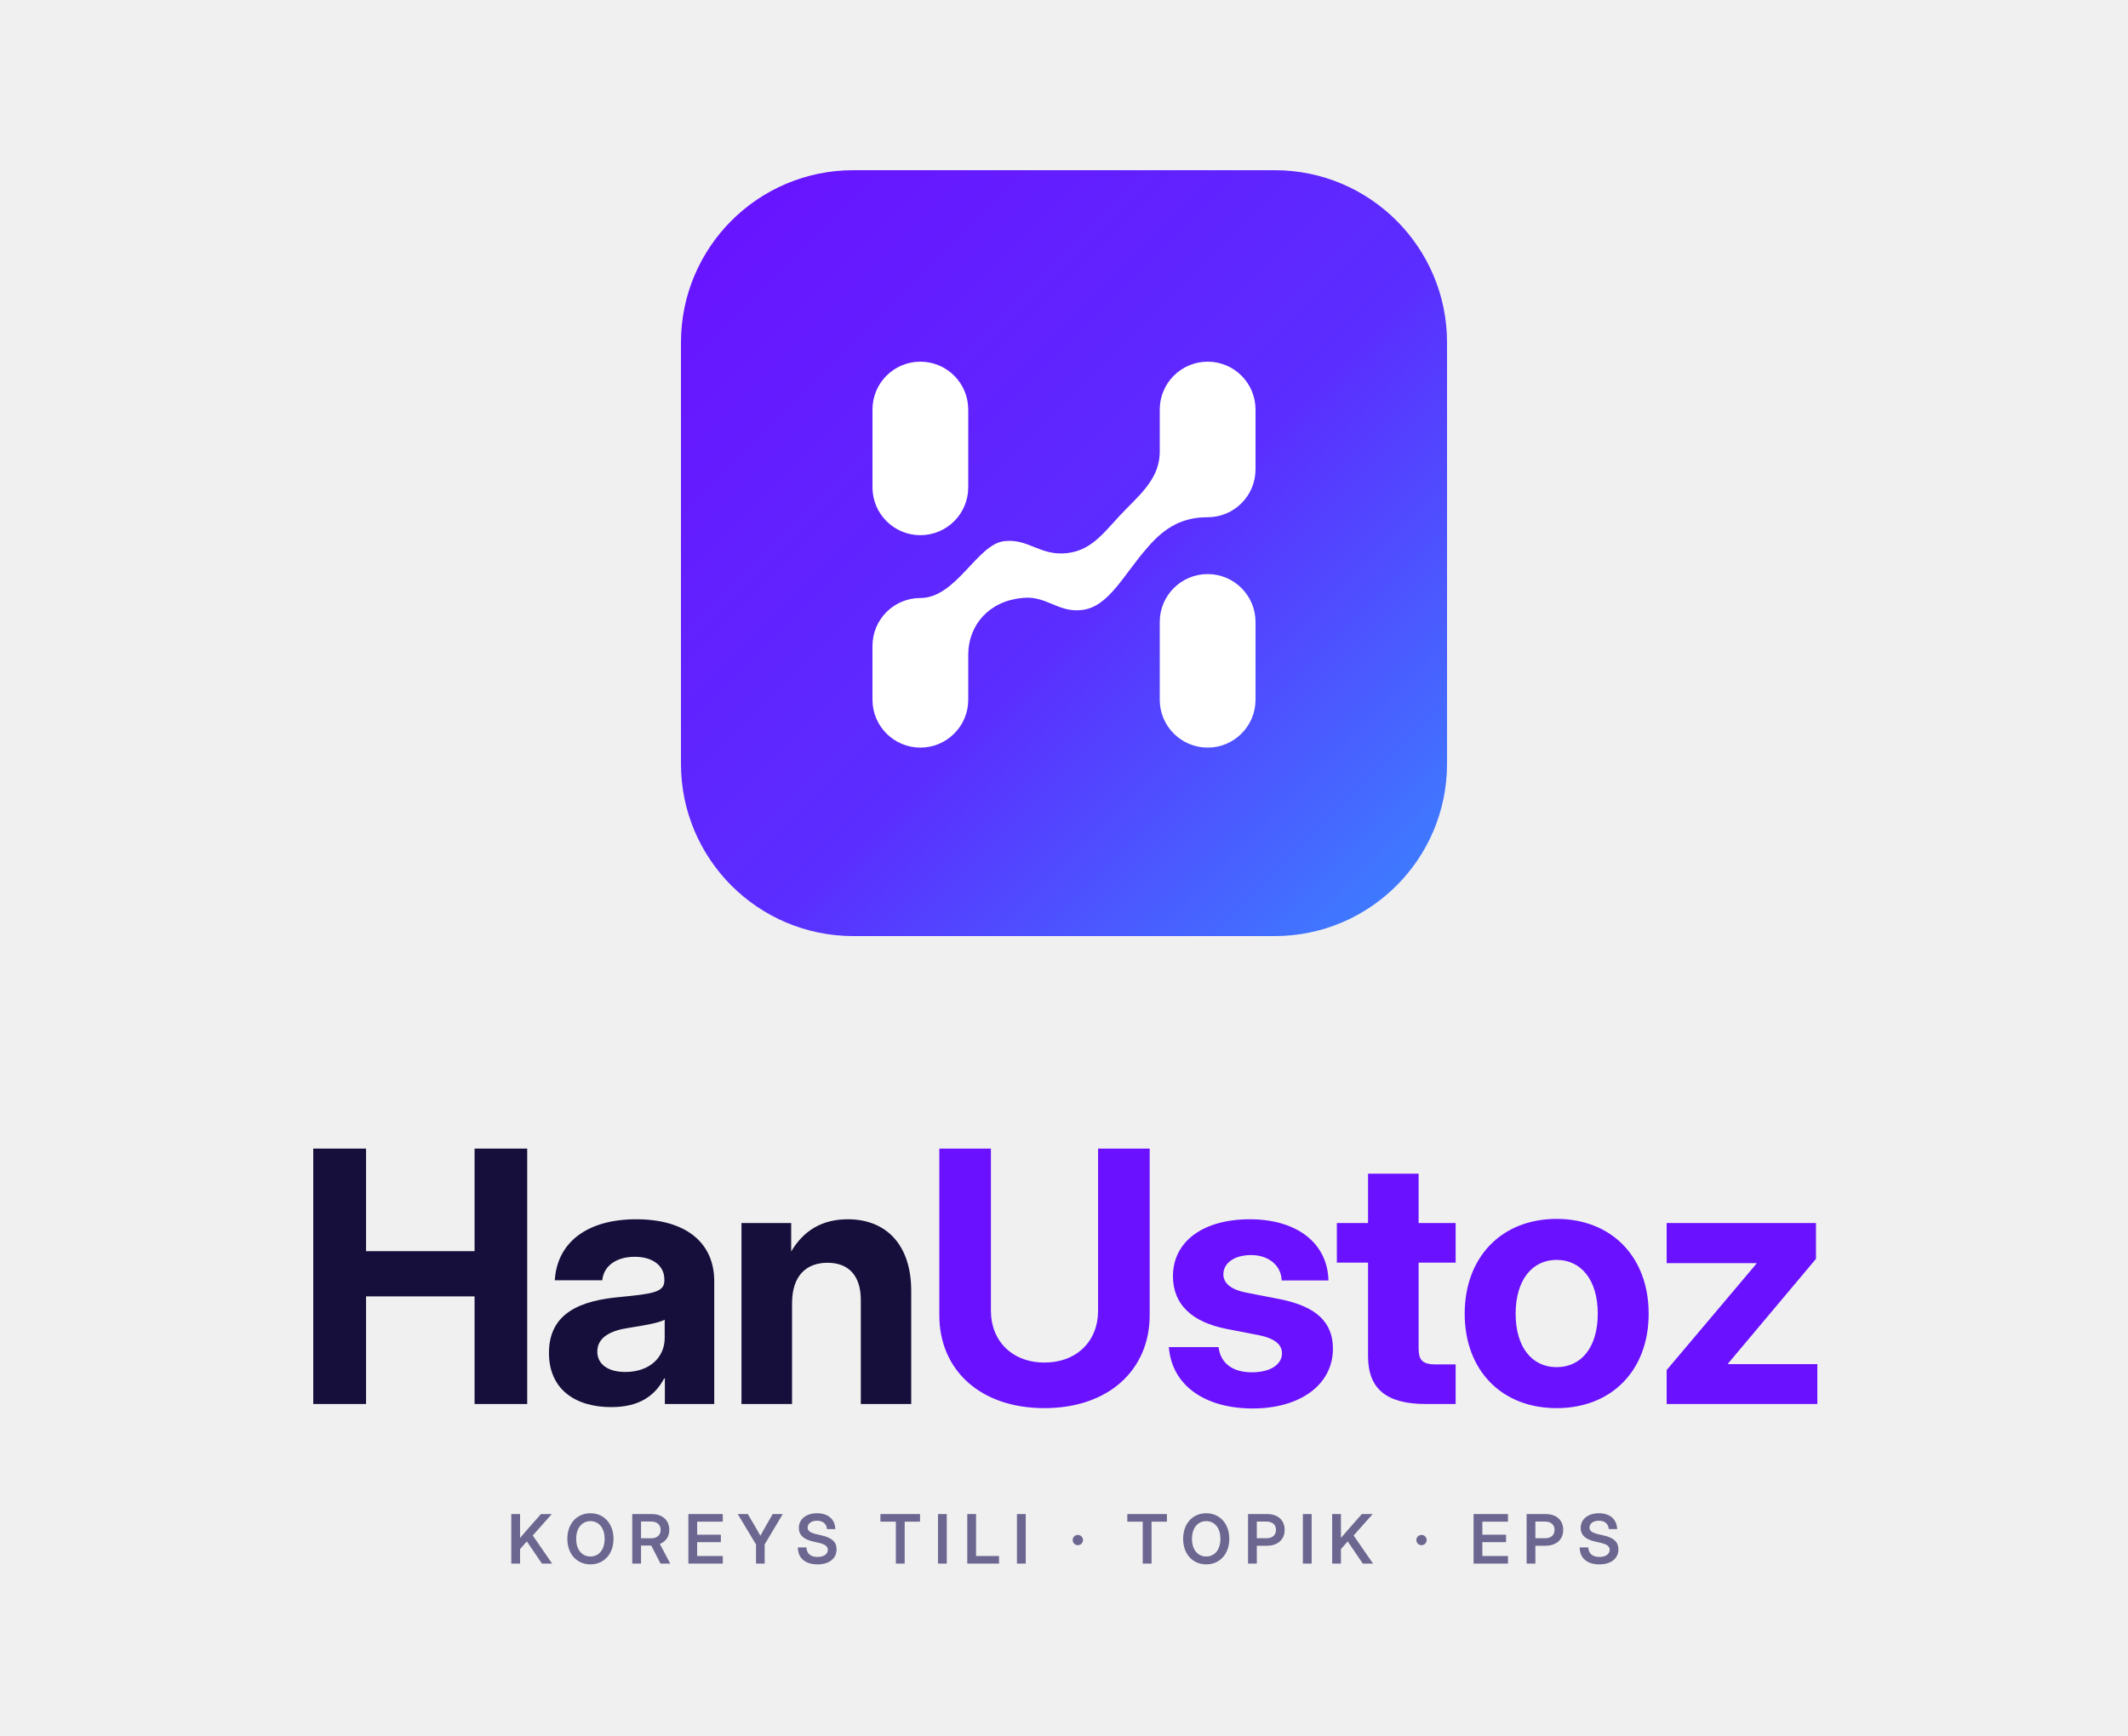
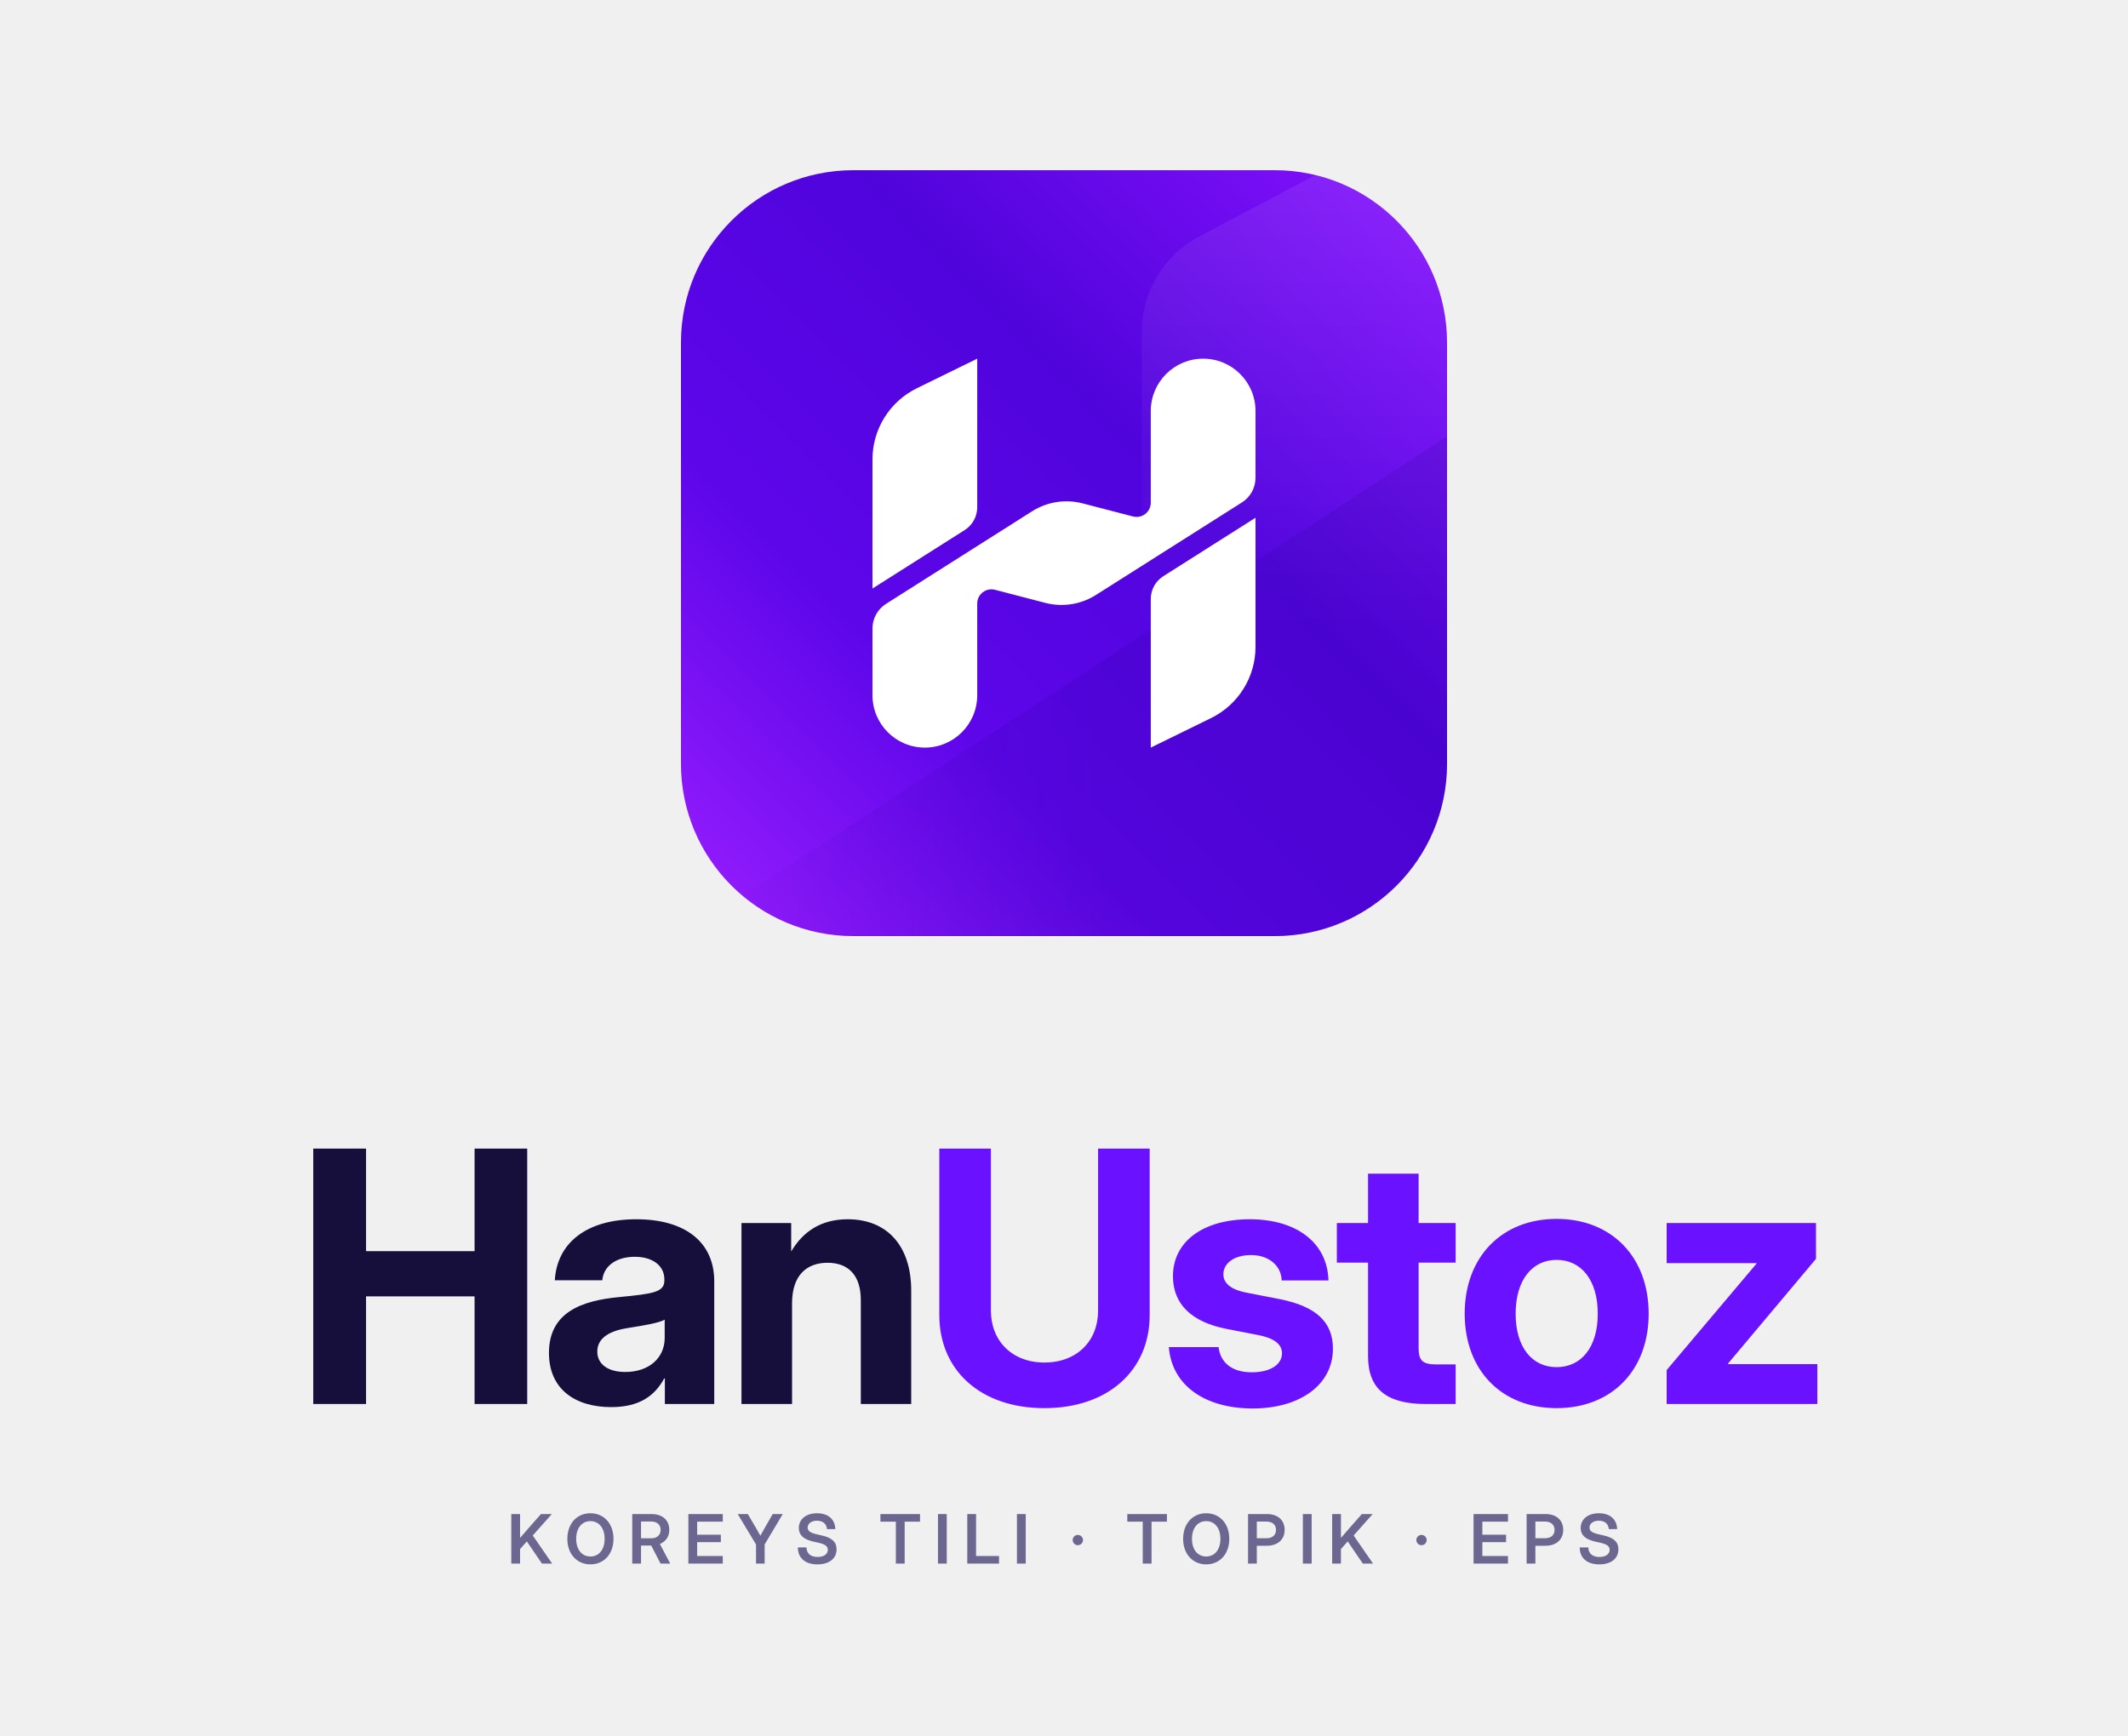
<svg xmlns="http://www.w3.org/2000/svg" width="640" height="522" viewBox="0 0 640 522">
  <defs>
-     <linearGradient id="hq-bg" x1="0" y1="0" x2="1" y2="1">
-       <stop offset="0" stop-color="#6a11ff" />
-       <stop offset=".55" stop-color="#5b2dff" />
-       <stop offset="1" stop-color="#3a86ff" />
+     <linearGradient id="hq-bg" x1="0" y1="1" x2="1" y2="0">
+       <stop offset="0" stop-color="#9b1fff" />
+       <stop offset=".32" stop-color="#5d06ea" />
+       <stop offset=".62" stop-color="#5004dc" />
+       <stop offset="1" stop-color="#8812ff" />
    </linearGradient>
+     <linearGradient id="hq-shade" x1="0" y1="0" x2="1" y2="0">
+       <stop offset="0" stop-color="#3200a8" stop-opacity="0" />
+       <stop offset=".55" stop-color="#3200a8" stop-opacity=".22" />
+     </linearGradient>
+     <linearGradient id="hq-glow" x1="0" y1="0" x2="0" y2="1">
+       <stop offset="0" stop-color="#fff" stop-opacity=".08" />
+       <stop offset=".6" stop-color="#fff" stop-opacity="0" />
+     </linearGradient>
+     <clipPath id="hq-round">
+       <rect width="512" height="512" rx="115.2" />
+     </clipPath>
  </defs>
  <g transform="translate(204.80 51.20)">
-     <rect width="230.4" height="230.4" rx="51.84" fill="url(#hq-bg)" />
+     <g transform="scale(0.45)" clip-path="url(#hq-round)">
+       <rect width="512" height="512" fill="url(#hq-bg)" />
+       <path d="M0 512 L512 178 V512 Z" fill="url(#hq-shade)" />
+       <path d="M308 512 V108 A72 72 0 0 1 346.2 44.4 L430.2 0 H512 V512 Z" fill="url(#hq-glow)" />
+     </g>
    <g transform="translate(0.00 0.00) scale(0.45)" fill="#ffffff">
-       <rect x="128" y="128" width="64" height="116" rx="32" />
-       <rect x="320" y="270" width="64" height="116" rx="32" />
-       <path d="M128 354 A32 32 0 0 0 192 354 V324 C192 304 206 288 228 286 C244 284 252 296 268 294 C286 292 296 270 312 252 C324 238 336 232 352 232 A32 32 0 0 0 384 200 V160 A32 32 0 0 0 320 160 V188 C320 204 310 214 298 226 C284 240 276 254 258 256 C240 258 232 246 216 248 C198 250 184 286 160 286 A32 32 0 0 0 128 318 Z" />
+       <path d="M137.06 289.91 L234.64 228.05 A43 43 0 0 1 268.48 222.74 L302.11 231.49 A9.5 9.5 0 0 0 314 222.29 L314 161 A35 35 0 0 1 349 126 A35 35 0 0 1 384 161 L384 205.62 A19.5 19.5 0 0 1 374.94 222.09 L277.36 283.95 A43 43 0 0 1 243.52 289.26 L209.89 280.51 A9.5 9.5 0 0 0 198 289.71 L198 351 A35 35 0 0 1 163 386 A35 35 0 0 1 128 351 L128 306.38 A19.5 19.5 0 0 1 137.06 289.91 Z" />
+       <path d="M198 126 L198 225.37 A18 18 0 0 1 189.64 240.57 L128 279.65 L128 193.35 A53 53 0 0 1 157.68 145.76 L198 126 Z" />
+       <path d="M314 386 L314 286.63 A18 18 0 0 1 322.36 271.43 L384 232.35 L384 318.65 A53 53 0 0 1 354.32 366.24 L314 386 Z" />
    </g>
  </g>
  <g transform="translate(88.49 422.37)">
    <path d="M5.72 0.00L21.60 0.00L21.60 -32.38L54.24 -32.38L54.24 0.00L70.07 0.00L70.07 -76.83L54.24 -76.83L54.24 -45.99L21.60 -45.99L21.60 -76.83L5.72 -76.83ZM95.33 0.93C103.68 0.93 108.38 -2.37 111.26 -7.68L111.47 -7.68L111.47 0.00L126.32 0.00L126.32 -36.92C126.32 -48.57 117.76 -55.58 102.86 -55.58C87.91 -55.58 79.04 -48.47 78.37 -37.23L92.65 -37.23C93.01 -41.40 96.72 -44.29 102.40 -44.29C107.96 -44.29 111.32 -41.51 111.32 -37.49L111.32 -37.13C111.32 -33.62 107.81 -33.15 97.86 -32.18C86.51 -31.14 76.61 -27.64 76.61 -15.37C76.61 -4.49 84.45 0.93 95.33 0.93ZM99.56 -9.64C94.45 -9.64 91.15 -11.91 91.15 -15.78C91.15 -20.11 95.28 -22.12 100.49 -22.89C105.39 -23.67 109.67 -24.39 111.42 -25.37L111.42 -19.90C111.42 -14.03 106.88 -9.64 99.56 -9.64ZM149.72 -30.27C149.72 -38.72 154.10 -42.49 160.40 -42.49C166.74 -42.49 170.40 -38.62 170.40 -31.30L170.40 0.00L185.56 0.00L185.56 -34.08C185.56 -47.85 178.08 -55.58 166.48 -55.58C158.64 -55.58 153.12 -52.08 149.46 -45.89L149.46 -54.45L134.51 -54.45L134.51 0.00L149.72 0.00Z" fill="#160f3b" />
    <path transform="translate(188.44 0)" d="M37.18 1.24C56.36 1.24 68.84 -10.16 68.84 -26.76L68.84 -76.83L53.32 -76.83L53.32 -28.05C53.32 -18.98 46.97 -12.48 37.18 -12.48C27.43 -12.48 21.09 -19.03 21.09 -28.05L21.09 -76.83L5.57 -76.83L5.57 -26.76C5.57 -10.11 18.00 1.24 37.18 1.24ZM99.82 1.34C114.05 1.34 123.95 -5.78 123.95 -16.65C123.95 -24.65 118.90 -29.39 107.91 -31.56L97.60 -33.57C93.42 -34.44 91.00 -36.25 91.00 -39.03C91.00 -42.28 94.15 -44.81 99.35 -44.81C104.72 -44.81 108.43 -41.56 108.53 -37.18L122.61 -37.18C122.30 -48.52 113.02 -55.58 98.94 -55.58C84.76 -55.58 75.84 -48.78 75.84 -38.47C75.84 -30.01 81.46 -24.65 92.03 -22.58L101.57 -20.73C106.00 -19.85 108.63 -18.15 108.63 -15.26C108.63 -11.91 105.18 -9.54 99.56 -9.54C93.63 -9.54 90.12 -12.38 89.56 -17.12L74.60 -17.12C75.53 -5.41 85.69 1.34 99.82 1.34ZM160.86 -54.45L149.72 -54.45L149.72 -69.30L134.51 -69.30L134.51 -54.45L125.13 -54.45L125.13 -42.54L134.51 -42.54L134.51 -14.44C134.51 -4.54 140.03 0.00 151.99 0.00L160.86 0.00L160.86 -11.91L155.03 -11.91C150.91 -11.91 149.72 -13.10 149.72 -16.81L149.72 -42.54L160.86 -42.54ZM191.22 1.24C207.77 1.24 218.91 -10.11 218.91 -27.17C218.91 -44.24 207.77 -55.69 191.22 -55.69C174.72 -55.69 163.58 -44.24 163.58 -27.17C163.58 -10.11 174.72 1.24 191.22 1.24ZM191.22 -11.09C183.85 -11.09 178.90 -17.07 178.90 -27.17C178.90 -37.33 183.90 -43.36 191.22 -43.36C198.60 -43.36 203.60 -37.33 203.60 -27.17C203.60 -17.07 198.65 -11.09 191.22 -11.09ZM224.32 0.00L269.64 0.00L269.64 -12.01L242.78 -12.01L242.78 -12.17L269.23 -43.67L269.23 -54.45L224.32 -54.45L224.32 -42.38L251.34 -42.38L251.34 -42.23L224.32 -10.21Z" fill="#6a11ff" />
  </g>
  <path transform="translate(152.53 470.37)" d="M1.24 0.00L3.88 0.00L3.88 -4.36L5.92 -6.67L10.45 0.00L13.53 0.00L7.70 -8.45L13.43 -14.90L10.17 -14.90L6.21 -10.41C5.43 -9.51 4.66 -8.61 3.88 -7.71L3.88 -14.90L1.24 -14.90ZM25.04 0.24C29.03 0.24 31.98 -2.79 31.98 -7.44C31.98 -12.11 29.03 -15.14 25.04 -15.14C21.05 -15.14 18.10 -12.11 18.10 -7.44C18.10 -2.80 21.05 0.24 25.04 0.24ZM25.04 -2.13C22.60 -2.13 20.76 -4.04 20.76 -7.44C20.76 -10.85 22.60 -12.77 25.04 -12.77C27.47 -12.77 29.31 -10.85 29.31 -7.44C29.31 -4.04 27.47 -2.13 25.04 -2.13ZM37.62 0.00L40.26 0.00L40.26 -5.42L43.26 -5.42C43.29 -5.42 43.31 -5.42 43.33 -5.42L46.13 0.00L49.04 0.00L45.93 -5.90C47.70 -6.62 48.76 -8.11 48.76 -10.14C48.76 -13.06 46.71 -14.90 43.43 -14.90L37.62 -14.90ZM40.26 -7.60L40.26 -12.66L43.28 -12.66C45.06 -12.66 46.16 -11.69 46.16 -10.14C46.16 -8.58 45.06 -7.60 43.30 -7.60ZM54.50 0.00L64.85 0.00L64.85 -2.29L57.14 -2.29L57.14 -6.44L64.27 -6.44L64.27 -8.69L57.14 -8.69L57.14 -12.61L64.85 -12.61L64.85 -14.90L54.50 -14.90ZM74.84 0.00L77.44 0.00L77.44 -5.76L82.89 -14.90L79.86 -14.90L77.23 -10.31C76.86 -9.67 76.51 -9.02 76.16 -8.37C75.81 -9.02 75.45 -9.67 75.07 -10.31L72.38 -14.90L69.34 -14.90L74.84 -5.76ZM93.33 0.24C96.86 0.24 99.07 -1.52 99.07 -4.30C99.07 -6.49 97.68 -7.78 94.59 -8.47L93.08 -8.82C91.14 -9.27 90.37 -9.83 90.37 -10.83C90.37 -12.05 91.54 -12.90 93.19 -12.90C94.93 -12.90 96.07 -11.95 96.18 -10.38L98.69 -10.38C98.60 -13.34 96.53 -15.14 93.20 -15.14C89.91 -15.14 87.72 -13.36 87.72 -10.70C87.72 -8.61 89.09 -7.30 92.07 -6.62L93.67 -6.26C95.66 -5.80 96.44 -5.19 96.44 -4.14C96.44 -2.83 95.21 -1.99 93.35 -1.99C91.28 -1.99 90.04 -3.06 90.02 -4.86L87.43 -4.86C87.43 -1.67 89.64 0.24 93.33 0.24ZM112.26 -12.61L116.90 -12.61L116.90 0.00L119.55 0.00L119.55 -12.61L124.17 -12.61L124.17 -14.90L112.26 -14.90ZM132.21 -14.90L129.57 -14.90L129.57 0.00L132.21 0.00ZM138.38 0.00L147.93 0.00L147.93 -2.29L141.02 -2.29L141.02 -14.90L138.38 -14.90ZM155.96 -14.90L153.32 -14.90L153.32 0.00L155.96 0.00ZM171.63 -5.53C172.49 -5.53 173.18 -6.21 173.18 -7.08C173.18 -7.94 172.49 -8.62 171.63 -8.62C170.77 -8.62 170.08 -7.94 170.08 -7.08C170.08 -6.21 170.77 -5.53 171.63 -5.53ZM186.51 -12.61L191.15 -12.61L191.15 0.00L193.80 0.00L193.80 -12.61L198.42 -12.61L198.42 -14.90L186.51 -14.90ZM210.24 0.24C214.23 0.24 217.18 -2.79 217.18 -7.44C217.18 -12.11 214.23 -15.14 210.24 -15.14C206.25 -15.14 203.30 -12.11 203.30 -7.44C203.30 -2.80 206.25 0.24 210.24 0.24ZM210.24 -2.13C207.80 -2.13 205.96 -4.04 205.96 -7.44C205.96 -10.85 207.80 -12.77 210.24 -12.77C212.67 -12.77 214.51 -10.85 214.51 -7.44C214.51 -4.04 212.67 -2.13 210.24 -2.13ZM222.82 0.00L225.46 0.00L225.46 -5.36L228.46 -5.36C231.73 -5.36 233.83 -7.21 233.83 -10.14C233.83 -13.06 231.78 -14.90 228.51 -14.90L222.82 -14.90ZM225.46 -7.62L225.46 -12.64L228.36 -12.64C230.14 -12.64 231.23 -11.69 231.23 -10.14C231.23 -8.58 230.14 -7.62 228.36 -7.62ZM241.95 -14.90L239.31 -14.90L239.31 0.00L241.95 0.00ZM248.12 0.00L250.76 0.00L250.76 -4.36L252.80 -6.67L257.33 0.00L260.41 0.00L254.58 -8.45L260.31 -14.90L257.05 -14.90L253.09 -10.41C252.31 -9.51 251.54 -8.61 250.76 -7.71L250.76 -14.90L248.12 -14.90ZM274.99 -5.53C275.85 -5.53 276.54 -6.21 276.54 -7.08C276.54 -7.94 275.85 -8.62 274.99 -8.62C274.13 -8.62 273.44 -7.94 273.44 -7.08C273.44 -6.21 274.13 -5.53 274.99 -5.53ZM290.65 0.00L301.00 0.00L301.00 -2.29L293.29 -2.29L293.29 -6.44L300.42 -6.44L300.42 -8.69L293.29 -8.69L293.29 -12.61L301.00 -12.61L301.00 -14.90L290.65 -14.90ZM306.60 0.00L309.24 0.00L309.24 -5.36L312.24 -5.36C315.51 -5.36 317.61 -7.21 317.61 -10.14C317.61 -13.06 315.56 -14.90 312.29 -14.90L306.60 -14.90ZM309.24 -7.62L309.24 -12.64L312.14 -12.64C313.92 -12.64 315.01 -11.69 315.01 -10.14C315.01 -8.58 313.92 -7.62 312.14 -7.62ZM328.47 0.24C332.00 0.24 334.21 -1.52 334.21 -4.30C334.21 -6.49 332.82 -7.78 329.73 -8.47L328.22 -8.82C326.28 -9.27 325.51 -9.83 325.51 -10.83C325.51 -12.05 326.68 -12.90 328.33 -12.90C330.07 -12.90 331.21 -11.95 331.32 -10.38L333.83 -10.38C333.74 -13.34 331.67 -15.14 328.34 -15.14C325.05 -15.14 322.86 -13.36 322.86 -10.70C322.86 -8.61 324.23 -7.30 327.21 -6.62L328.81 -6.26C330.80 -5.80 331.58 -5.19 331.58 -4.14C331.58 -2.83 330.35 -1.99 328.49 -1.99C326.42 -1.99 325.18 -3.06 325.16 -4.86L322.57 -4.86C322.57 -1.67 324.78 0.24 328.47 0.24Z" fill="#6b6790" />
</svg>
